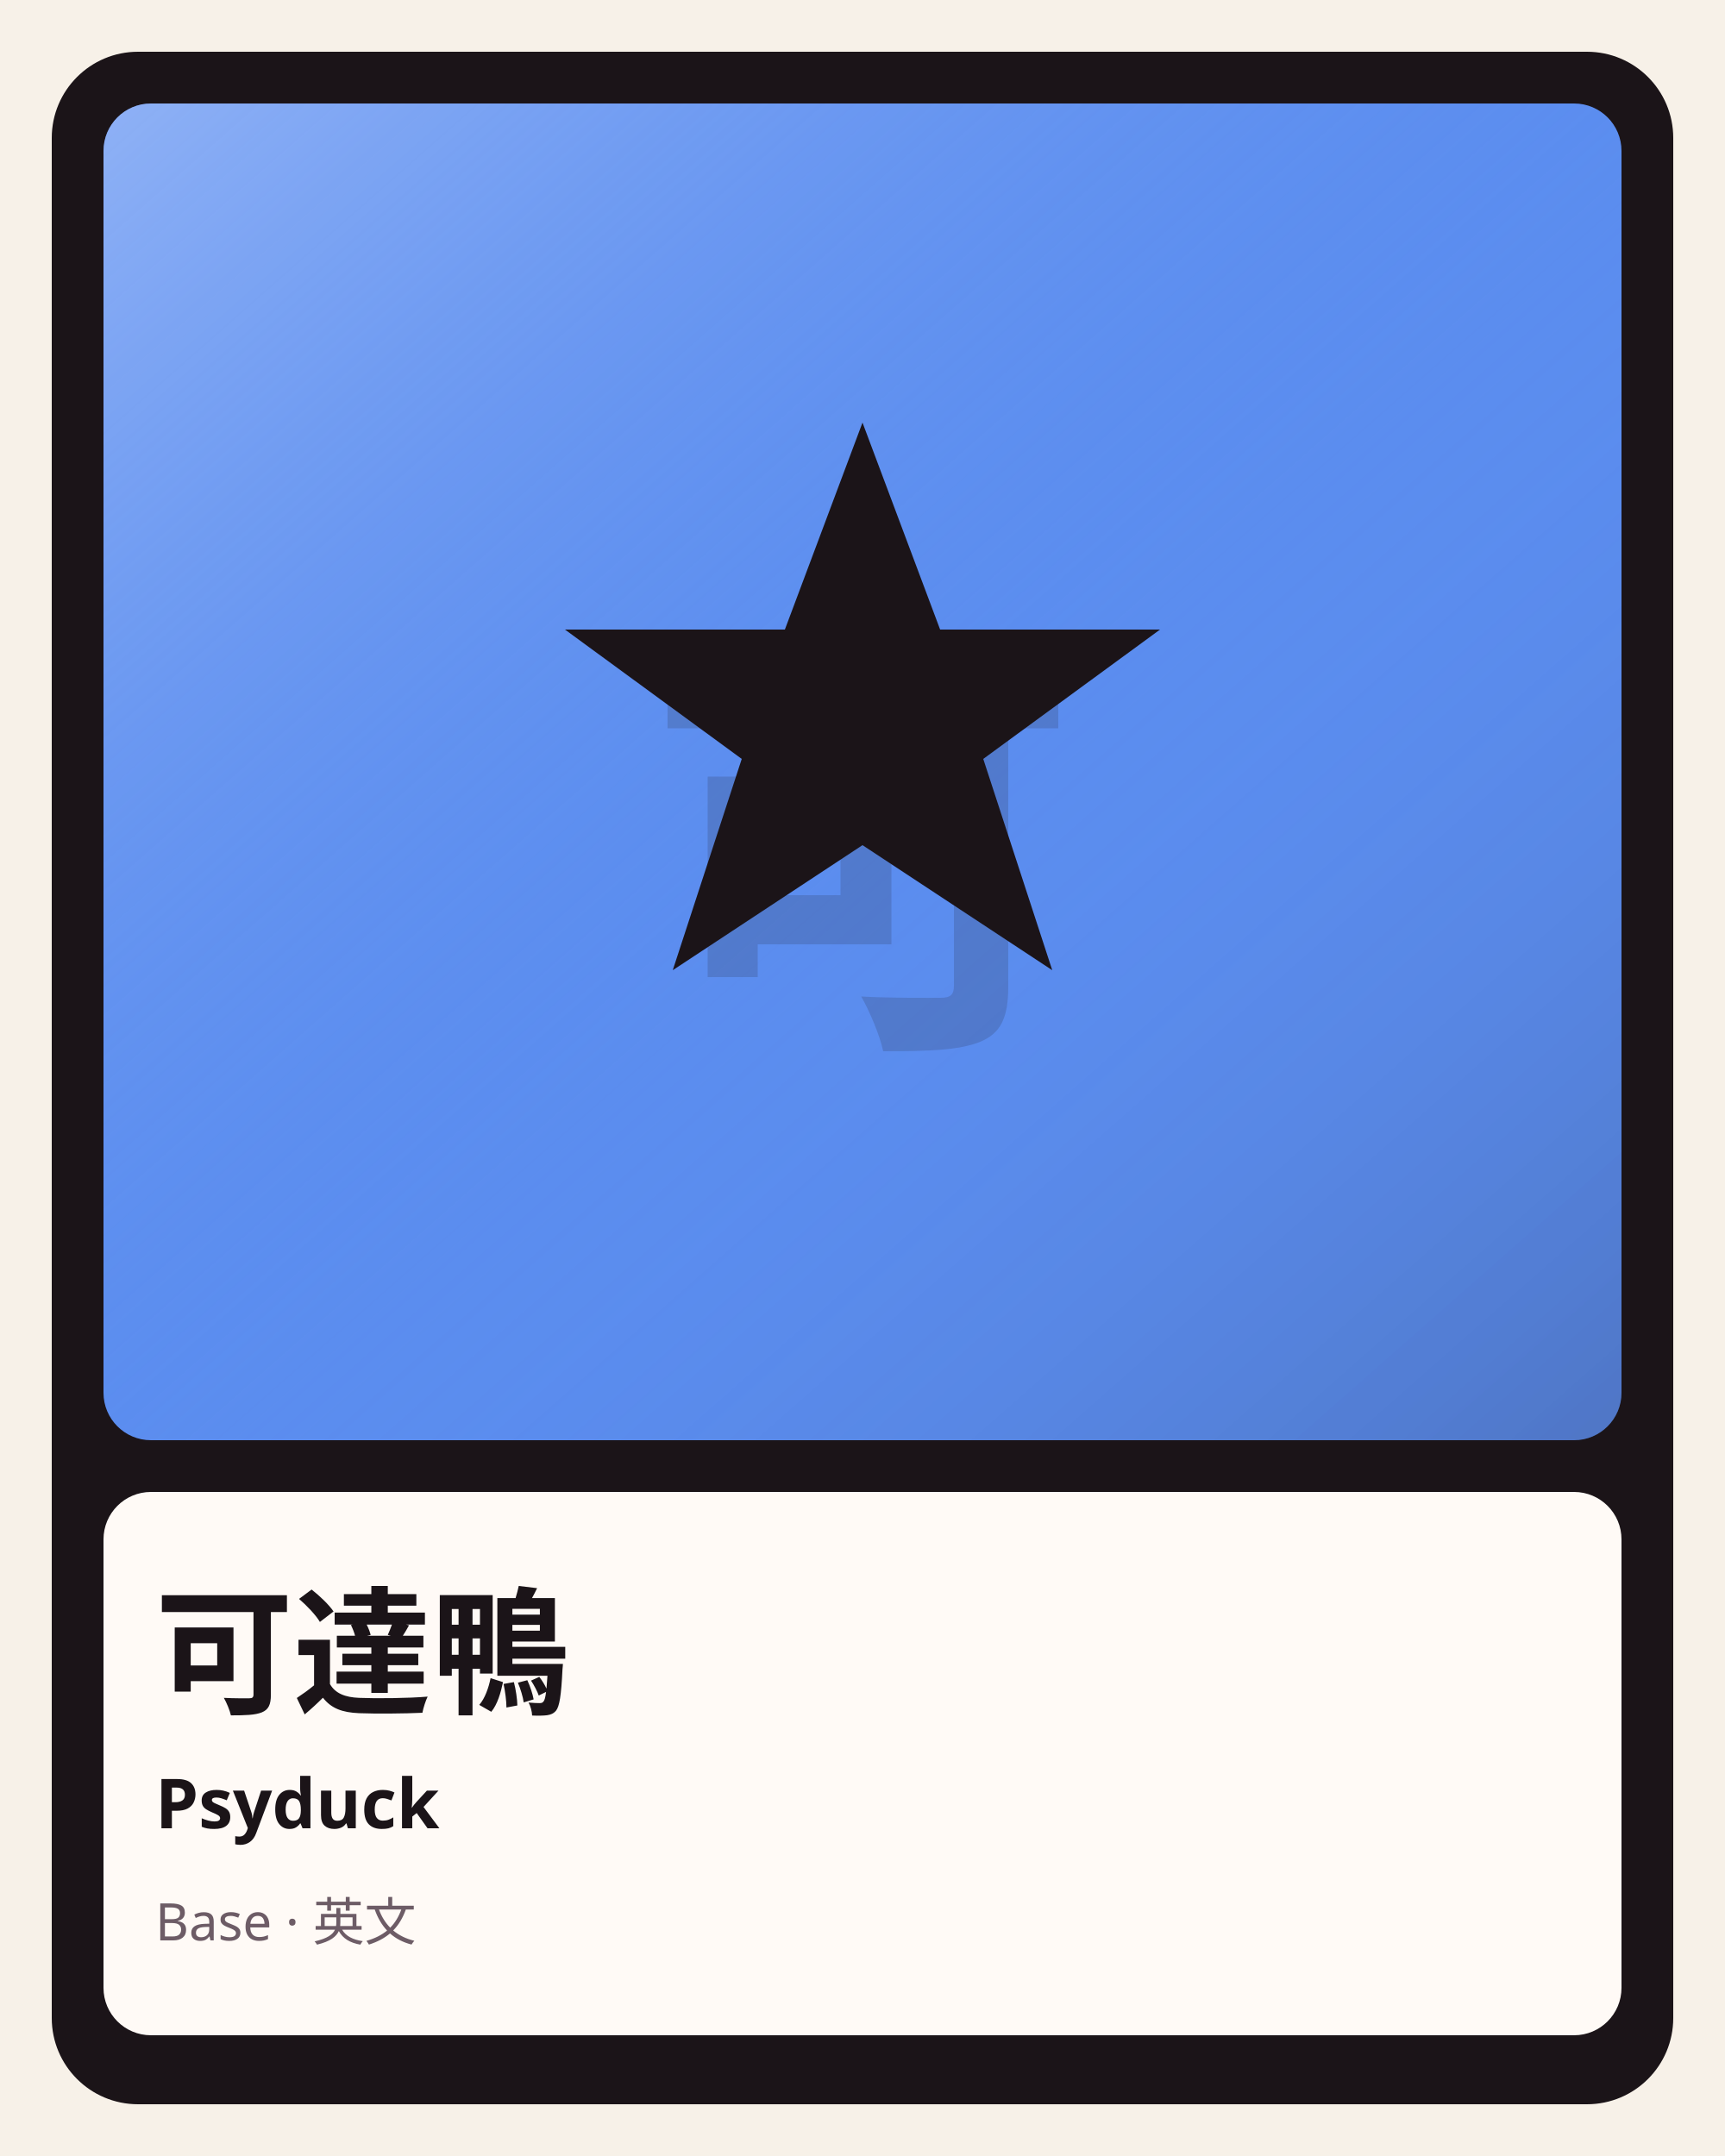
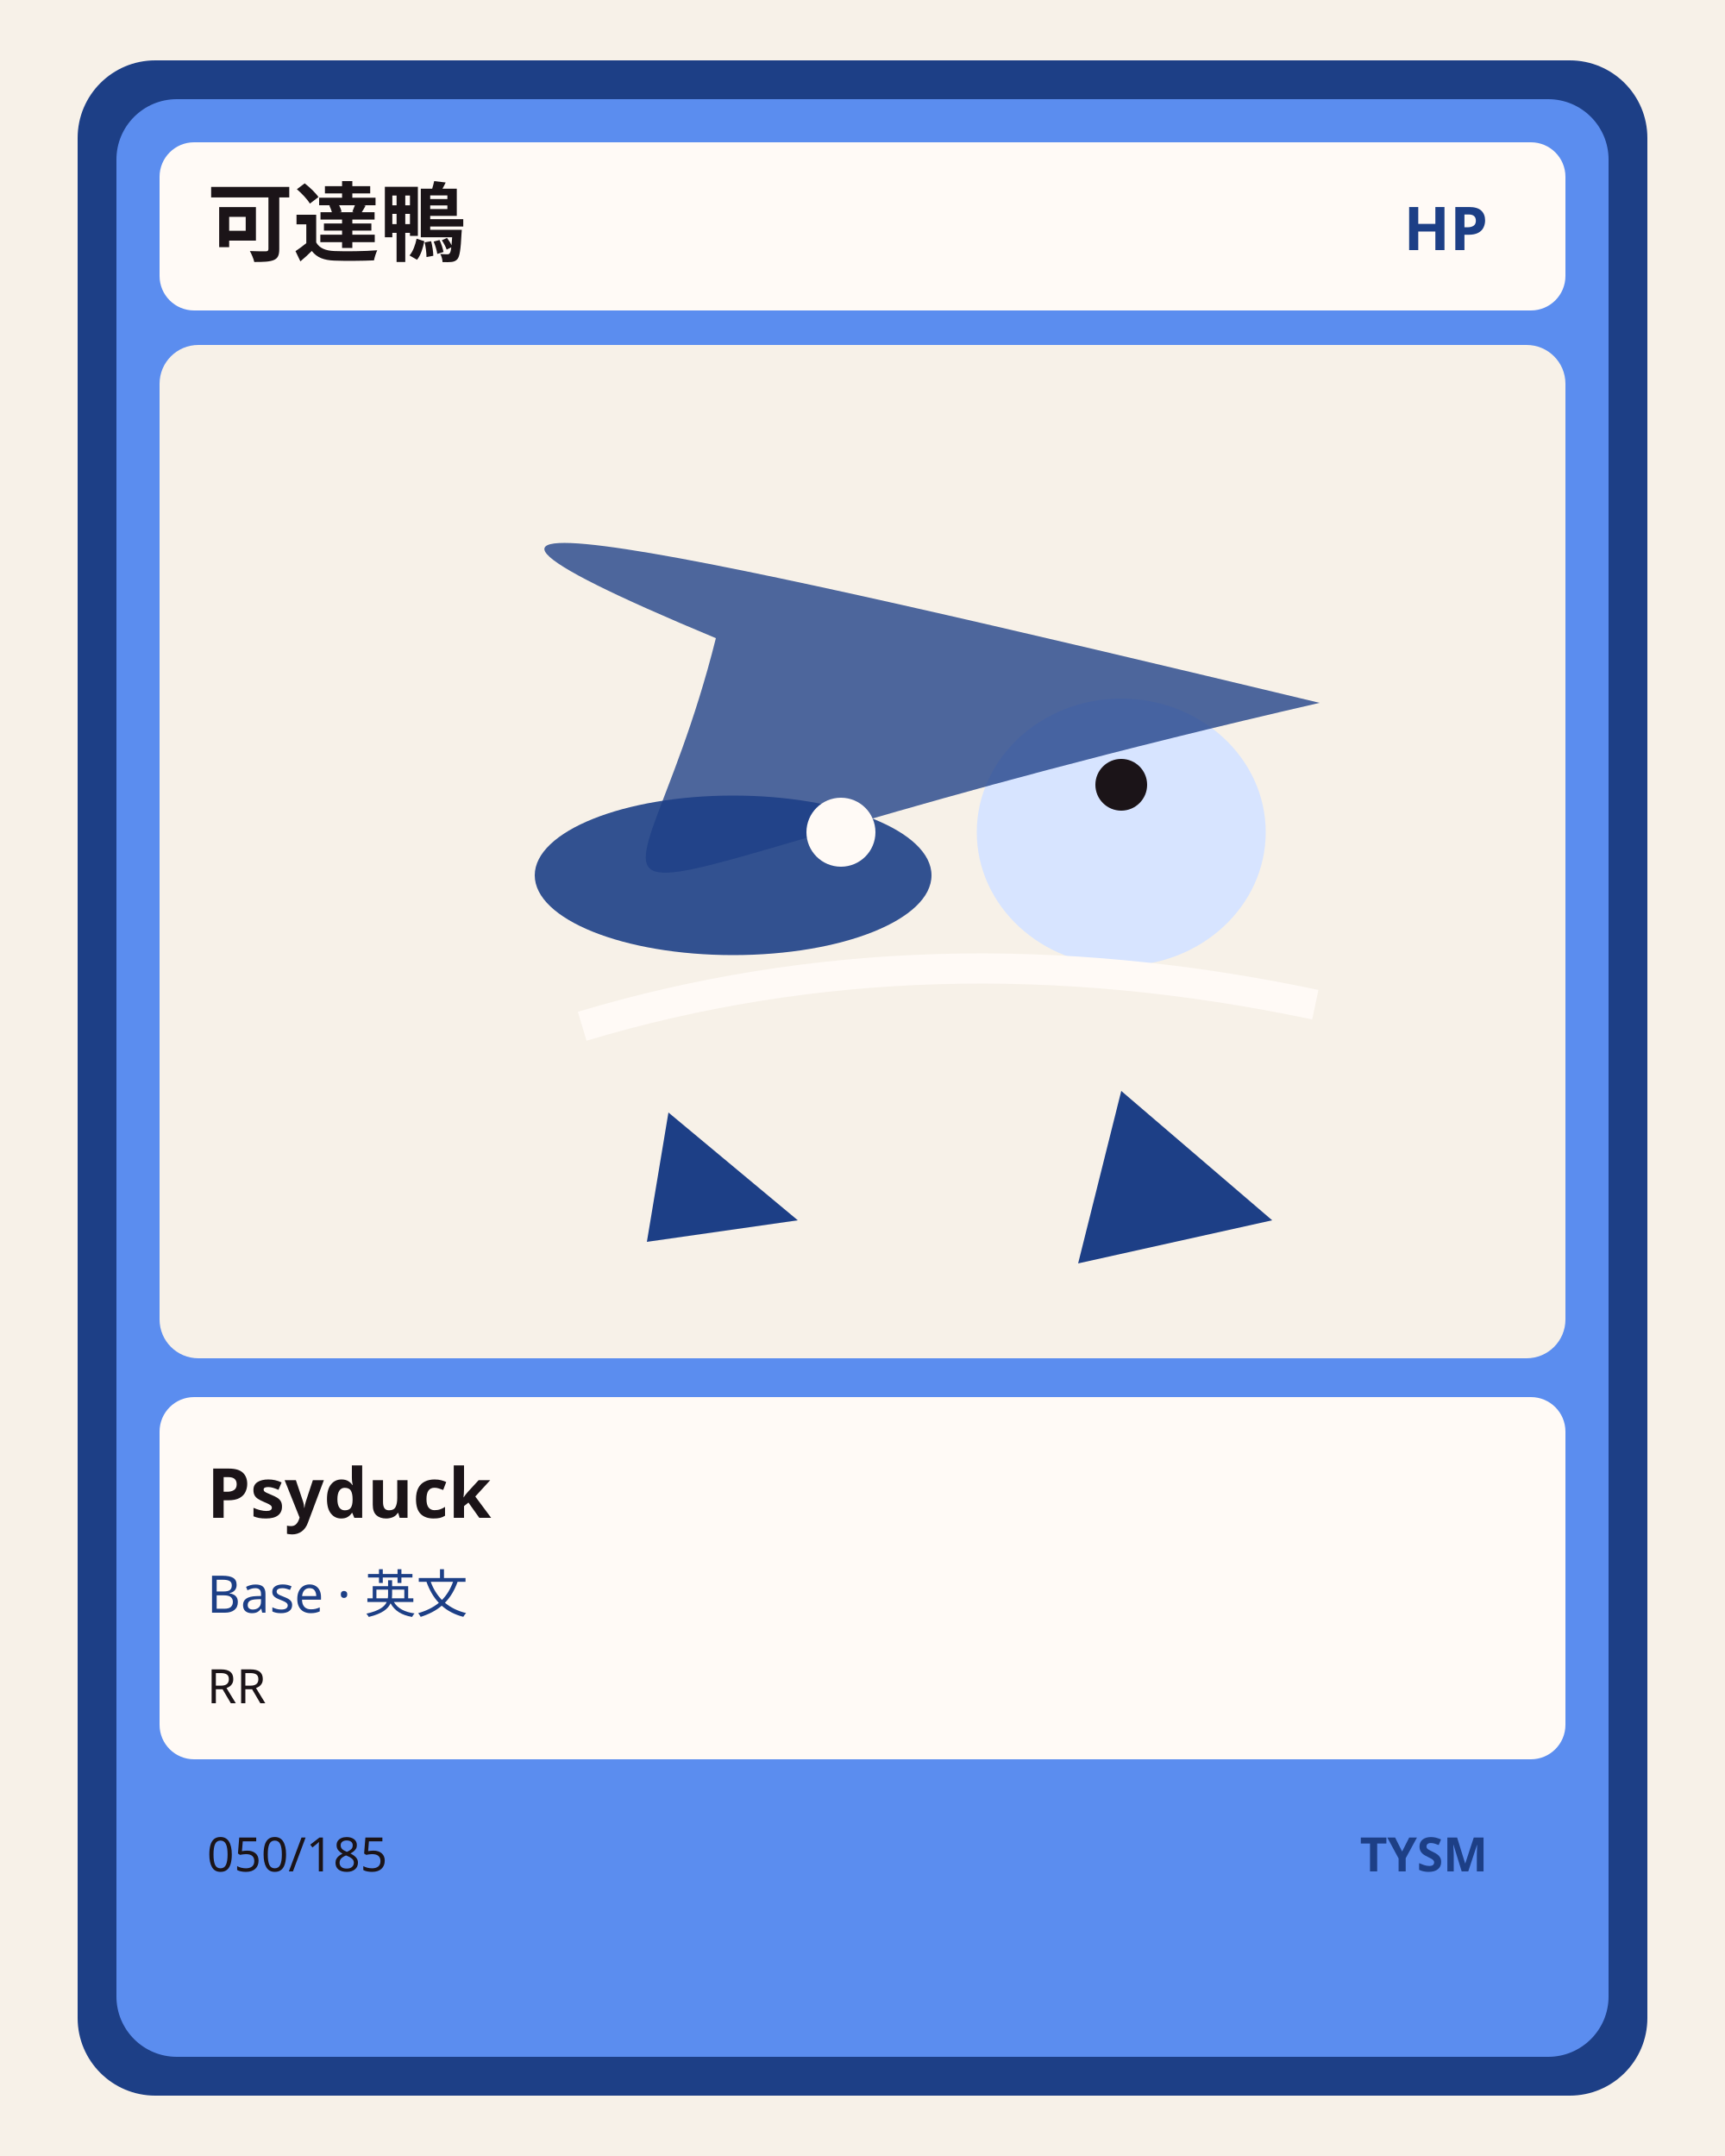
<svg xmlns="http://www.w3.org/2000/svg" width="800" height="1000" viewBox="0 0 800 1000" role="img" aria-label="可達鴨 Psyduck">
  <rect width="800" height="1000" fill="#f7f1e8" />
-   <rect x="24" y="24" width="752" height="952" rx="40" fill="#1b1418" />
-   <rect x="48" y="48" width="704" height="620" rx="22" fill="#5b8def" />
-   <rect x="48" y="48" width="704" height="620" rx="22" fill="url(#sheen)" />
-   <text x="400" y="470" text-anchor="middle" fill="#1b1418" fill-opacity="0.16" font-size="200" font-family="ui-sans-serif, system-ui, sans-serif" font-weight="700">可</text>
-   <path d="M400 196 L436 292 H538 L456 352 L488 450 L400 392 L312 450 L344 352 L262 292 H364 Z" fill="#1b1418" />
-   <rect x="48" y="692" width="704" height="252" rx="22" fill="#fffaf6" />
-   <text x="72" y="790" fill="#1b1418" font-size="64" font-family="ui-sans-serif, system-ui, sans-serif" font-weight="700">可達鴨</text>
-   <text x="72" y="848" fill="#1b1418" font-size="32" font-family="ui-sans-serif, system-ui, sans-serif" font-weight="600">Psyduck</text>
-   <text x="72" y="900" fill="#6d5c66" font-size="24" font-family="ui-sans-serif, system-ui, sans-serif">Base · 英文</text>
-   <defs>
-     <linearGradient id="sheen" x1="0" y1="0" x2="1" y2="1">
-       <stop offset="0" stop-color="#d7e4ff" stop-opacity="0.42" />
-       <stop offset="0.55" stop-color="#5b8def" stop-opacity="0" />
-       <stop offset="1" stop-color="#1b1418" stop-opacity="0.2" />
-     </linearGradient>
-   </defs>
+   <g>
+     <rect x="36" y="28" width="728" height="944" rx="36" fill="#1d3f86" />
+     <rect x="54" y="46" width="692" height="908" rx="28" fill="#5b8def" />
+     <rect x="74" y="66" width="652" height="78" rx="16" fill="#fffaf6" />
+     <text x="96" y="118" fill="#1b1418" font-size="40" font-family="ui-sans-serif, system-ui, sans-serif" font-weight="700">可達鴨</text>
+     <text x="690" y="116" text-anchor="end" fill="#1d3f86" font-size="28" font-family="ui-sans-serif, system-ui, sans-serif" font-weight="700">HP</text>
+     <rect x="74" y="160" width="652" height="470" rx="18" fill="#f7f1e8" />
+     <g transform="translate(90,176)">
+       <ellipse cx="250" cy="230" rx="92" ry="37" fill="#1d3f86" opacity="0.9" />
+       <ellipse cx="430" cy="210" rx="67" ry="62" fill="#d7e4ff" />
+       <path d="M242 120 C50 40, 230 80, 522 150 C130 240, 202 280, 242 120 Z" fill="#1d3f86" opacity="0.78" />
+       <path d="M180 300 Q340 252 520 290" fill="none" stroke="#fffaf6" stroke-width="14" />
+       <circle cx="300" cy="210" r="16" fill="#fffaf6" />
+       <circle cx="430" cy="188" r="12" fill="#1b1418" />
+       <path d="M220 340 L280 390 L210 400 Z M430 330 L500 390 L410 410 Z" fill="#1d3f86" />
+     </g>
+     <rect x="74" y="648" width="652" height="168" rx="16" fill="#fffaf6" />
+     <text x="96" y="704" fill="#1b1418" font-size="32" font-family="ui-sans-serif, system-ui, sans-serif" font-weight="700">Psyduck</text>
+     <text x="96" y="748" fill="#1d3f86" font-size="24" font-family="ui-sans-serif, system-ui, sans-serif">Base · 英文</text>
+     <text x="96" y="790" fill="#1b1418" font-size="22" font-family="ui-sans-serif, system-ui, sans-serif">RR</text>
+     <text x="96" y="868" fill="#1b1418" font-size="22" font-family="ui-sans-serif, system-ui, sans-serif">050/185</text>
+     <text x="690" y="868" text-anchor="end" fill="#1d3f86" font-size="22" font-family="ui-sans-serif, system-ui, sans-serif" font-weight="700">TYSM</text>
+   </g>
</svg>
